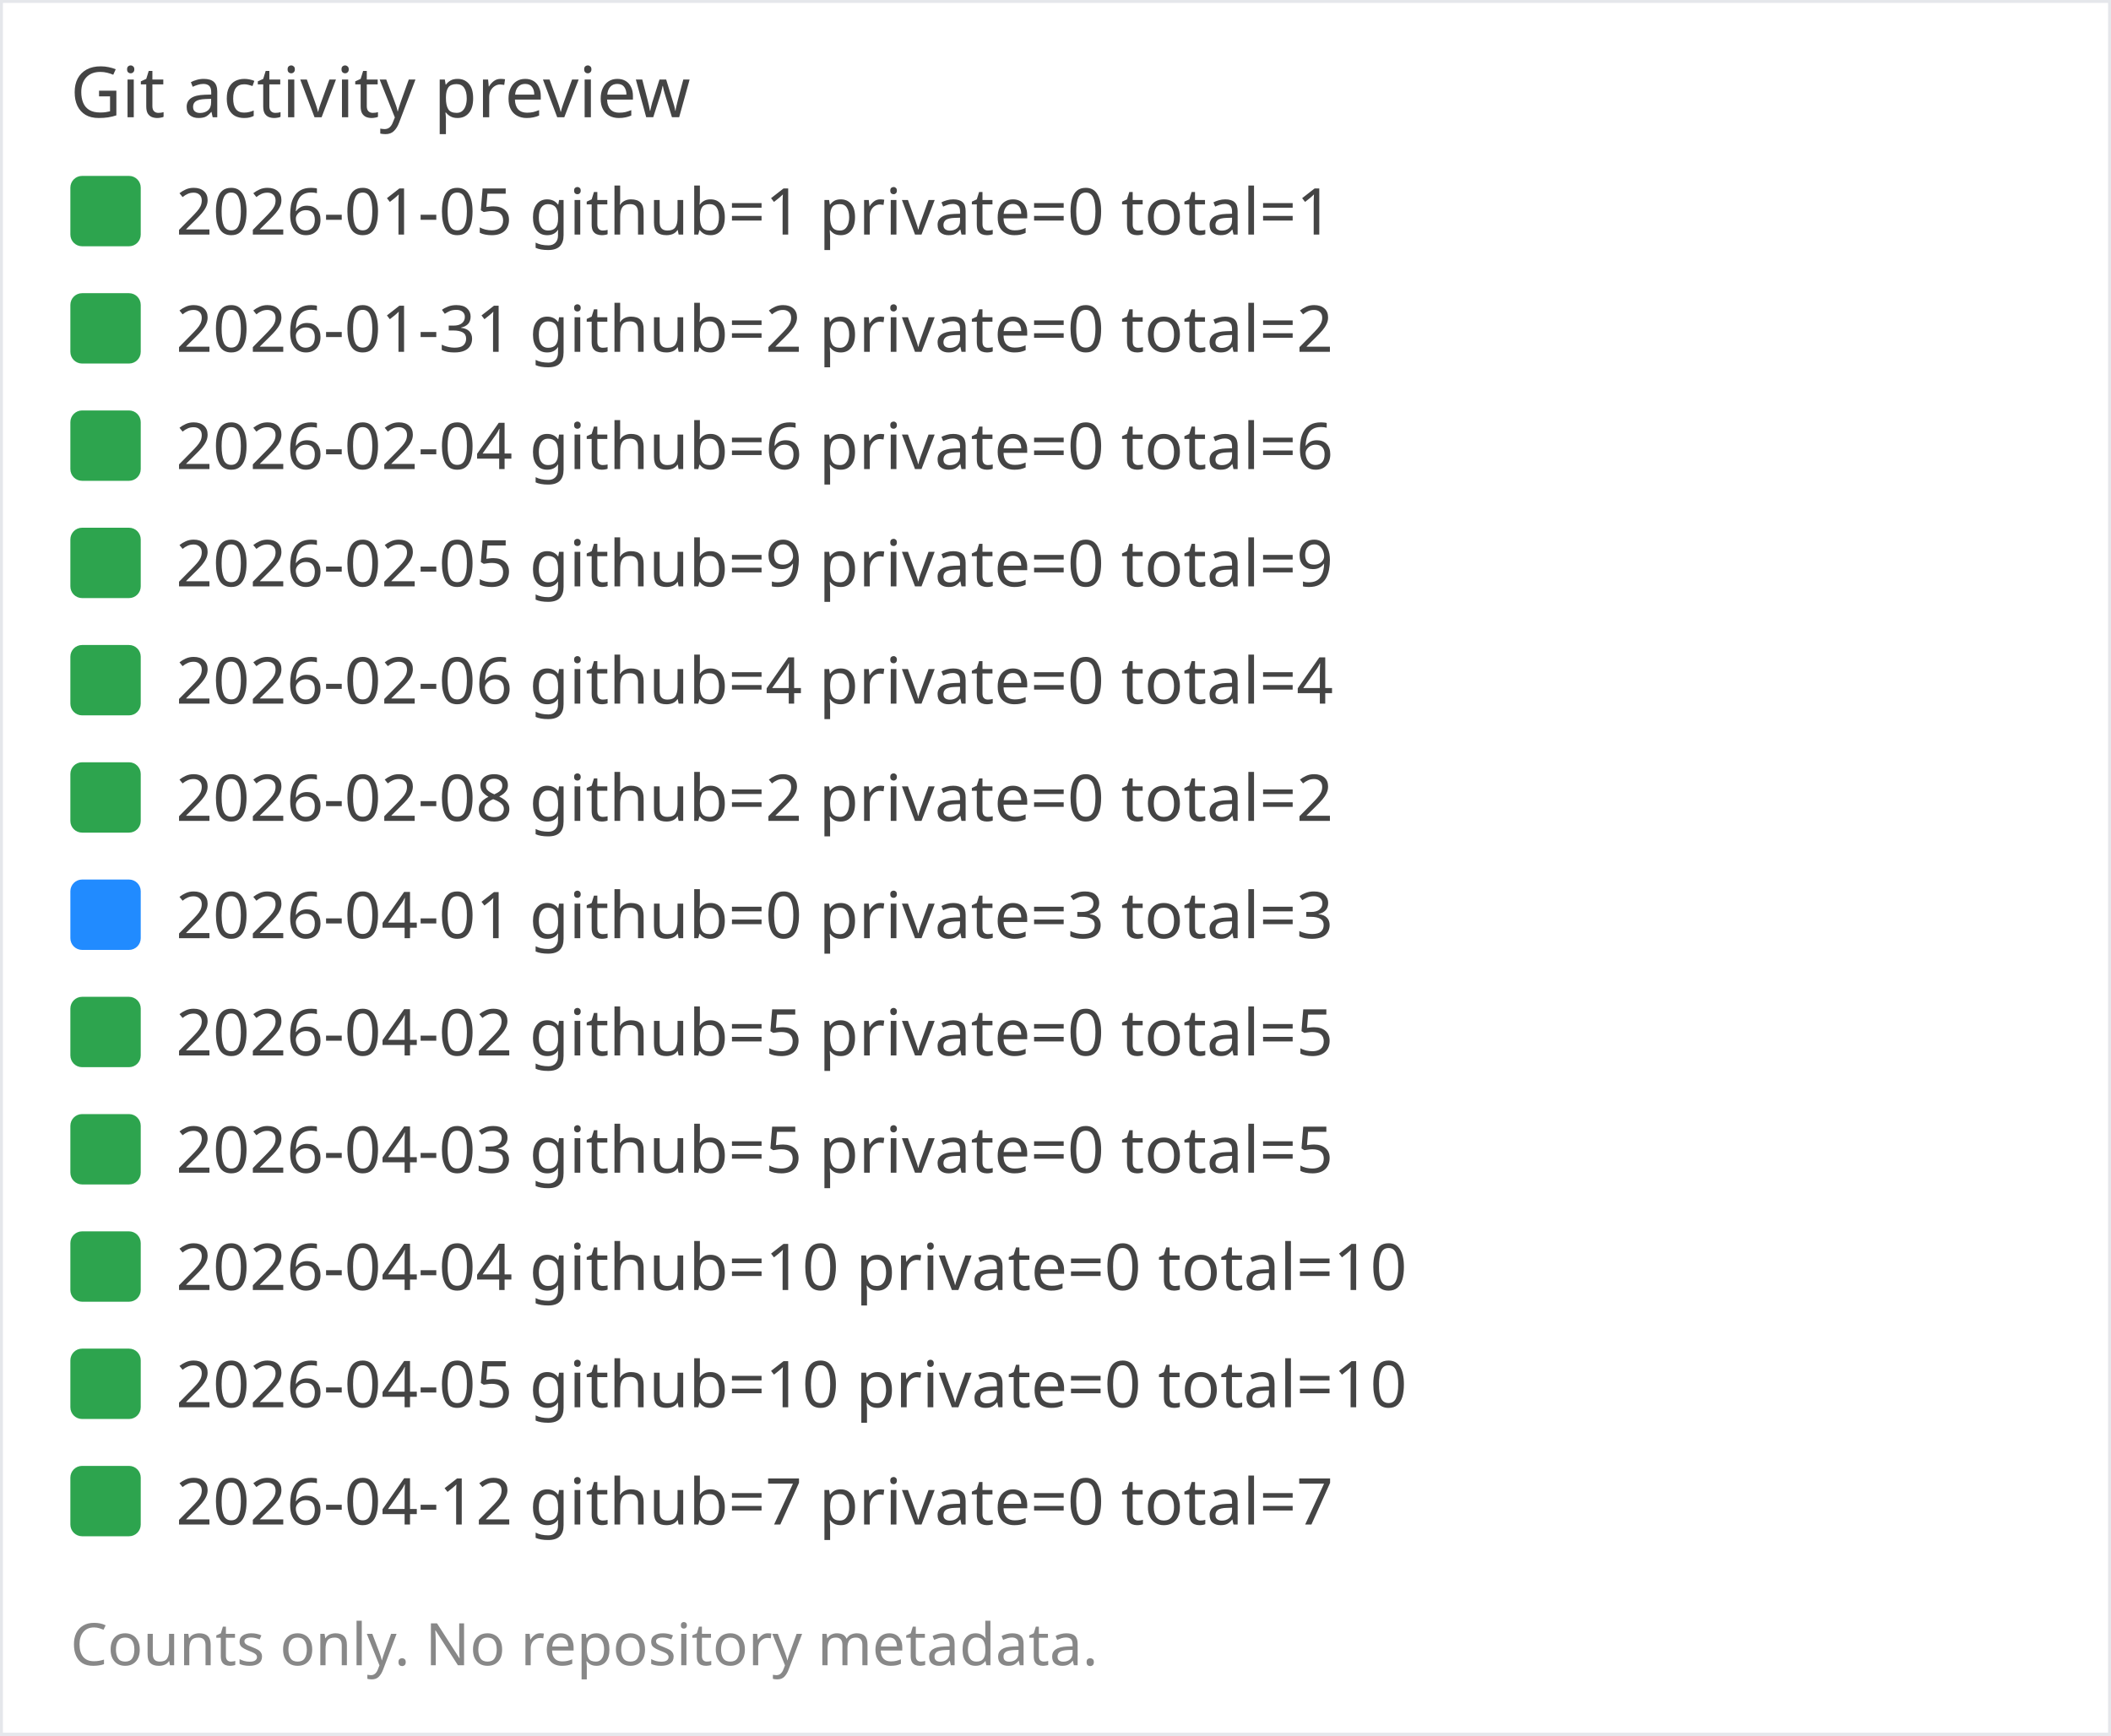
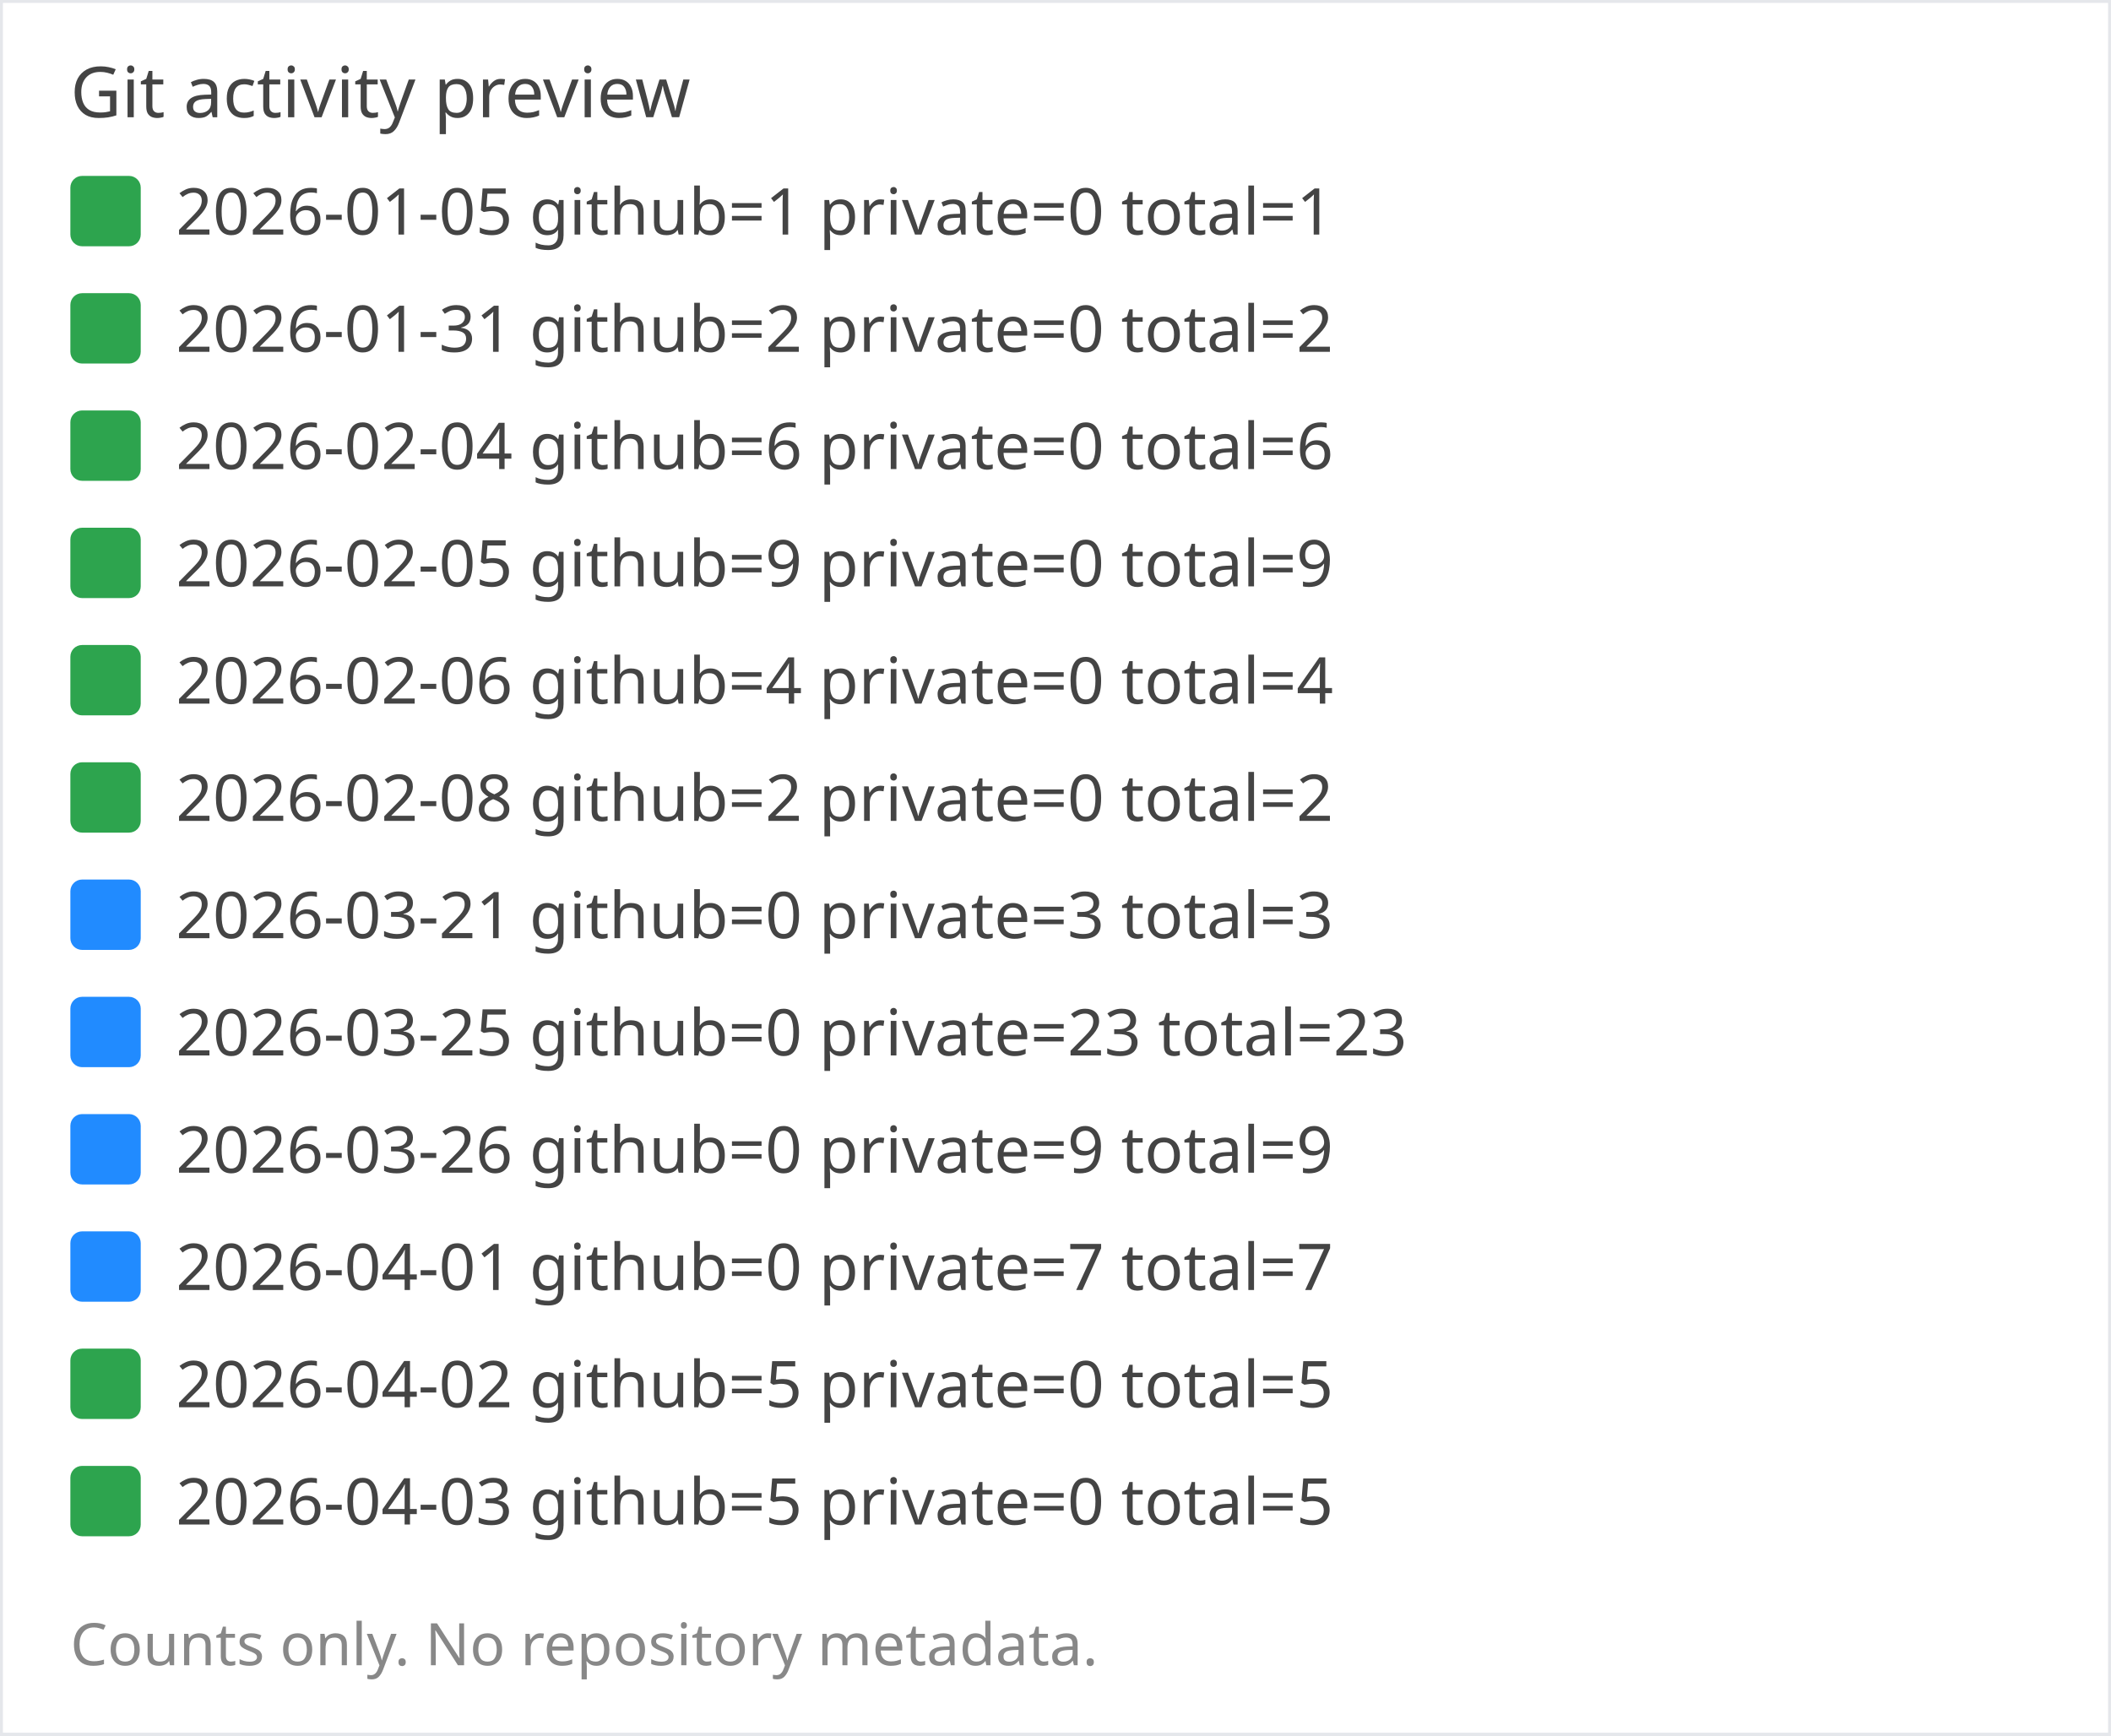
<svg xmlns="http://www.w3.org/2000/svg" width="360" height="296" viewBox="0 0 360 296" role="img" aria-label="Git activity preview">
  <rect width="360" height="296" fill="#ffffff" stroke="#e5e7eb" />
  <text x="12" y="20" font-family="sans-serif" font-size="12" fill="#444">Git activity preview</text>
  <rect x="12" y="30" width="12" height="12" fill="#2da44e" rx="2" />
  <text x="30" y="40" font-family="sans-serif" font-size="11" fill="#444">2026-01-05 github=1 private=0 total=1</text>
  <rect x="12" y="50" width="12" height="12" fill="#2da44e" rx="2" />
  <text x="30" y="60" font-family="sans-serif" font-size="11" fill="#444">2026-01-31 github=2 private=0 total=2</text>
  <rect x="12" y="70" width="12" height="12" fill="#2da44e" rx="2" />
  <text x="30" y="80" font-family="sans-serif" font-size="11" fill="#444">2026-02-04 github=6 private=0 total=6</text>
  <rect x="12" y="90" width="12" height="12" fill="#2da44e" rx="2" />
  <text x="30" y="100" font-family="sans-serif" font-size="11" fill="#444">2026-02-05 github=9 private=0 total=9</text>
  <rect x="12" y="110" width="12" height="12" fill="#2da44e" rx="2" />
  <text x="30" y="120" font-family="sans-serif" font-size="11" fill="#444">2026-02-06 github=4 private=0 total=4</text>
  <rect x="12" y="130" width="12" height="12" fill="#2da44e" rx="2" />
  <text x="30" y="140" font-family="sans-serif" font-size="11" fill="#444">2026-02-08 github=2 private=0 total=2</text>
  <rect x="12" y="150" width="12" height="12" fill="#218bff" rx="2" />
-   <text x="30" y="160" font-family="sans-serif" font-size="11" fill="#444">2026-04-01 github=0 private=3 total=3</text>
-   <rect x="12" y="170" width="12" height="12" fill="#2da44e" rx="2" />
-   <text x="30" y="180" font-family="sans-serif" font-size="11" fill="#444">2026-04-02 github=5 private=0 total=5</text>
-   <rect x="12" y="190" width="12" height="12" fill="#2da44e" rx="2" />
-   <text x="30" y="200" font-family="sans-serif" font-size="11" fill="#444">2026-04-03 github=5 private=0 total=5</text>
-   <rect x="12" y="210" width="12" height="12" fill="#2da44e" rx="2" />
-   <text x="30" y="220" font-family="sans-serif" font-size="11" fill="#444">2026-04-04 github=10 private=0 total=10</text>
+   <text x="30" y="160" font-family="sans-serif" font-size="11" fill="#444">2026-03-21 github=0 private=3 total=3</text>
+   <rect x="12" y="170" width="12" height="12" fill="#218bff" rx="2" />
+   <text x="30" y="180" font-family="sans-serif" font-size="11" fill="#444">2026-03-25 github=0 private=23 total=23</text>
+   <rect x="12" y="190" width="12" height="12" fill="#218bff" rx="2" />
+   <text x="30" y="200" font-family="sans-serif" font-size="11" fill="#444">2026-03-26 github=0 private=9 total=9</text>
+   <rect x="12" y="210" width="12" height="12" fill="#218bff" rx="2" />
+   <text x="30" y="220" font-family="sans-serif" font-size="11" fill="#444">2026-04-01 github=0 private=7 total=7</text>
  <rect x="12" y="230" width="12" height="12" fill="#2da44e" rx="2" />
-   <text x="30" y="240" font-family="sans-serif" font-size="11" fill="#444">2026-04-05 github=10 private=0 total=10</text>
+   <text x="30" y="240" font-family="sans-serif" font-size="11" fill="#444">2026-04-02 github=5 private=0 total=5</text>
  <rect x="12" y="250" width="12" height="12" fill="#2da44e" rx="2" />
-   <text x="30" y="260" font-family="sans-serif" font-size="11" fill="#444">2026-04-12 github=7 private=0 total=7</text>
+   <text x="30" y="260" font-family="sans-serif" font-size="11" fill="#444">2026-04-03 github=5 private=0 total=5</text>
  <text x="12" y="284" font-family="sans-serif" font-size="10" fill="#888">Counts only. No repository metadata.</text>
</svg>
